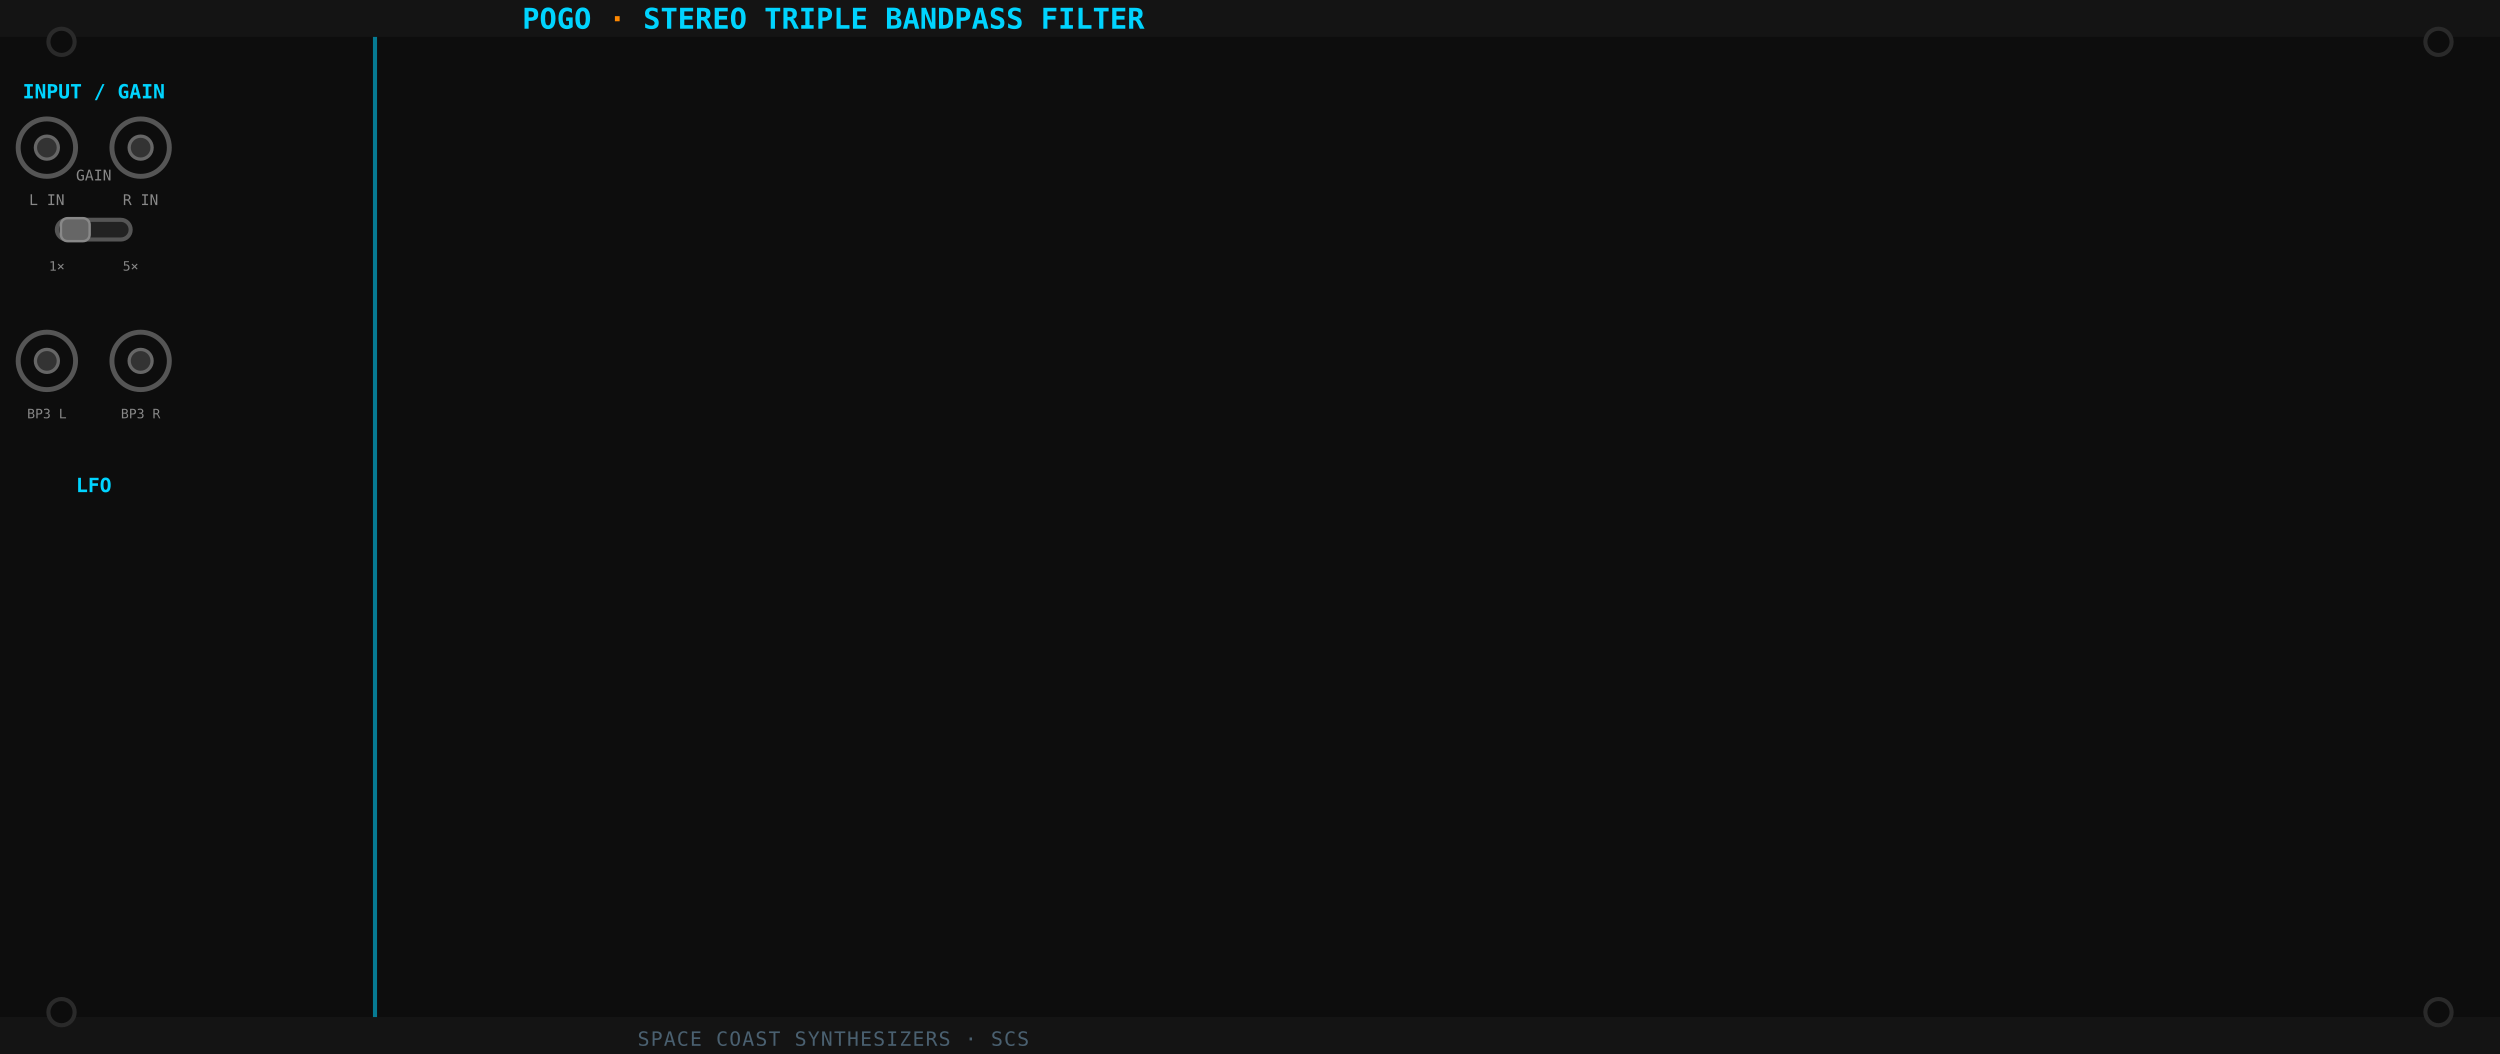
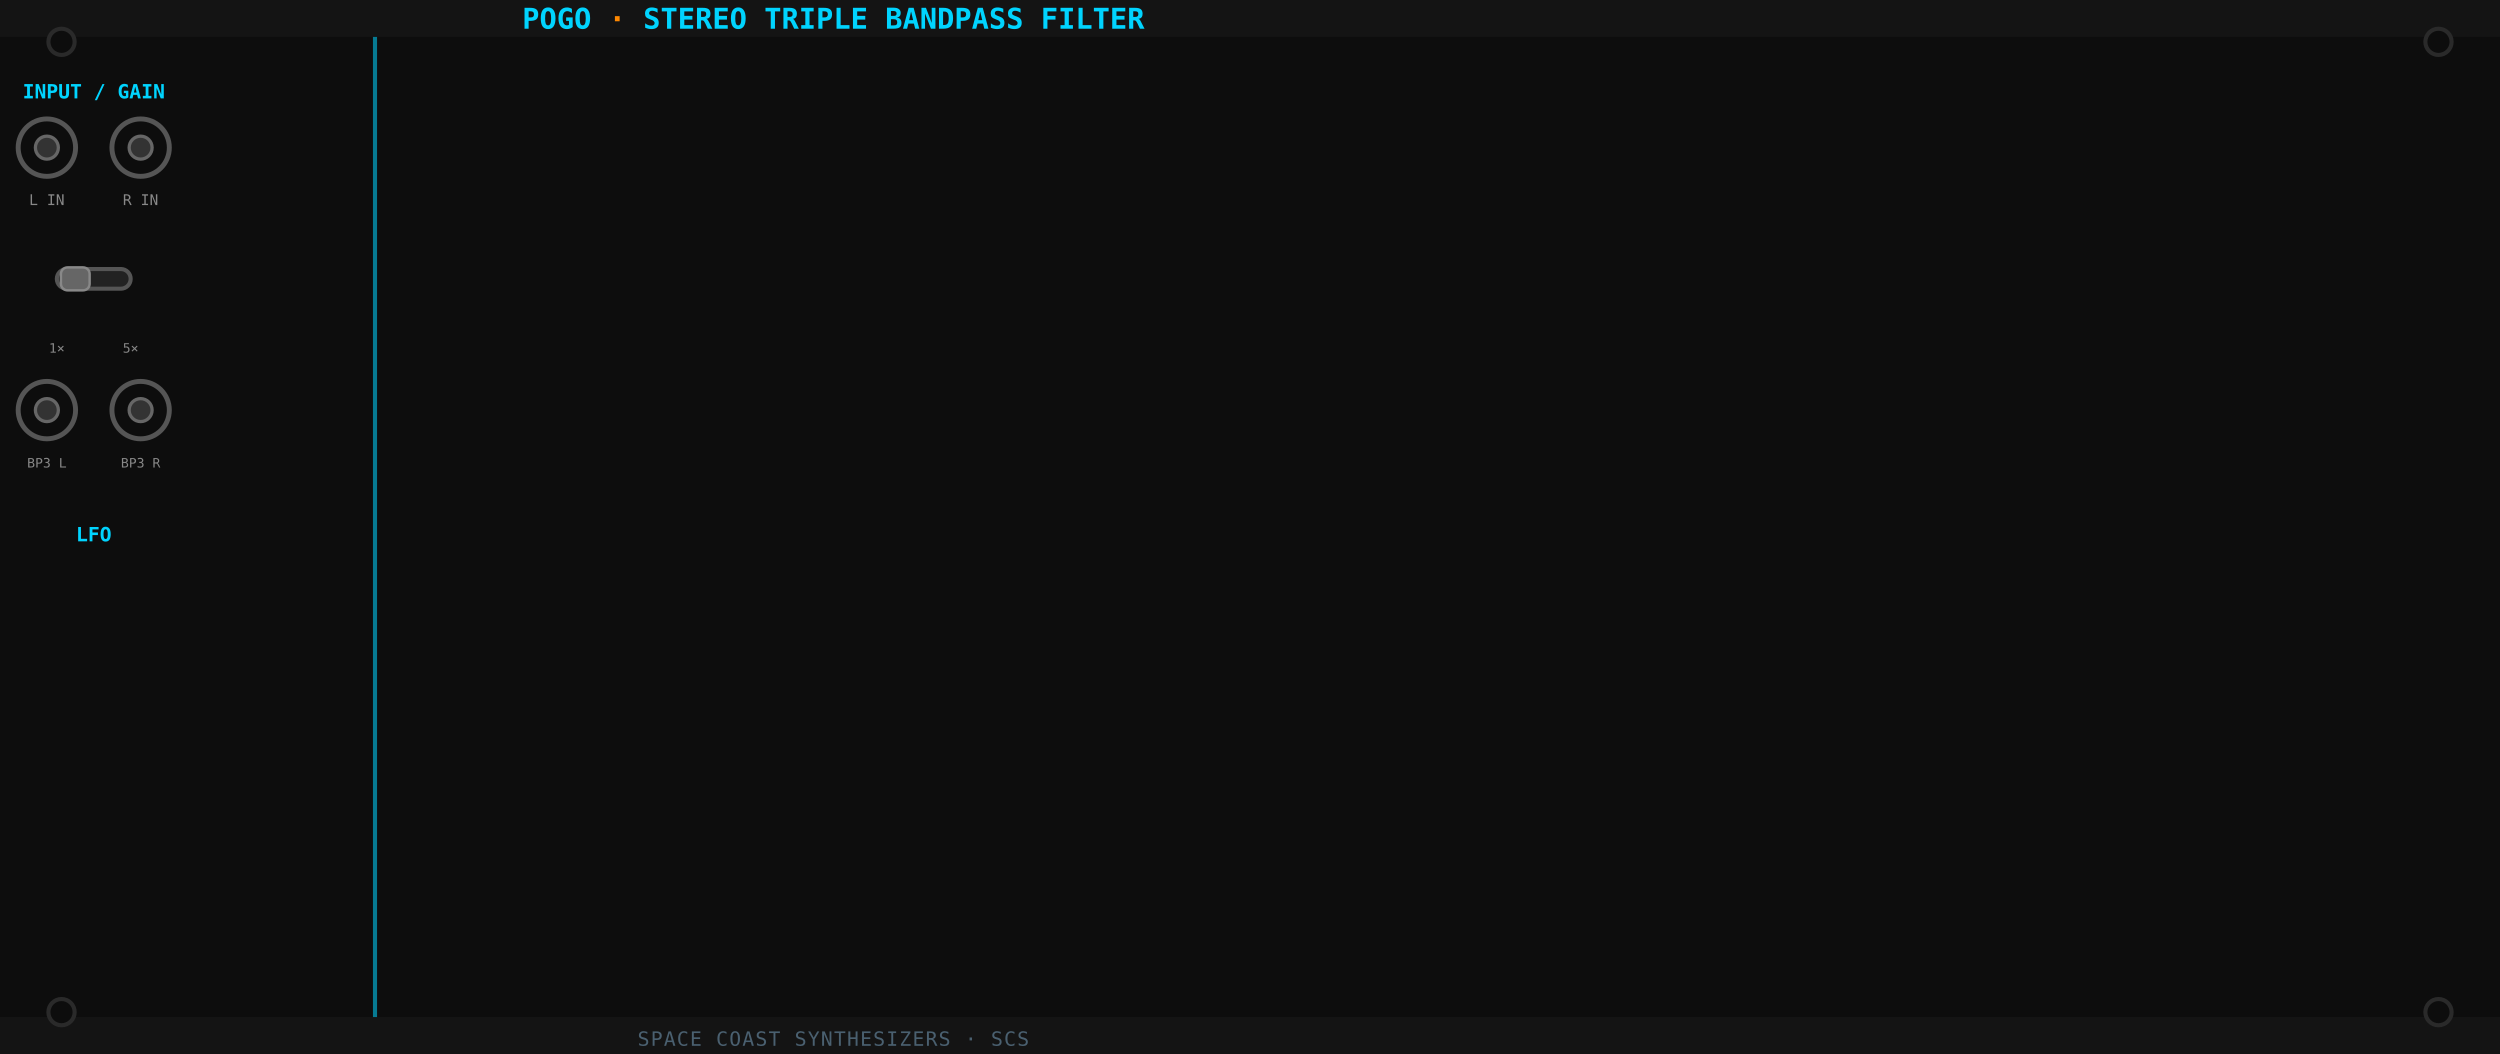
<svg xmlns="http://www.w3.org/2000/svg" width="304.8mm" height="128.5mm" viewBox="0 0 304.80 128.5">
  <rect x="0" y="0" width="304.8" height="128.5" fill="#0d0d0d" />
  <rect x="0" y="0" width="304.8" height="4.5" fill="#141414" />
  <rect x="0" y="124.0" width="304.8" height="4.5" fill="#141414" />
  <circle cx="7.5" cy="5.1" r="1.6" fill="#0d0d0d" stroke="#2a2a2a" stroke-width="0.5" />
  <circle cx="297.3" cy="5.1" r="1.6" fill="#0d0d0d" stroke="#2a2a2a" stroke-width="0.5" />
  <circle cx="7.5" cy="123.4" r="1.6" fill="#0d0d0d" stroke="#2a2a2a" stroke-width="0.5" />
  <circle cx="297.3" cy="123.4" r="1.6" fill="#0d0d0d" stroke="#2a2a2a" stroke-width="0.5" />
  <text x="101.60" y="3.5" fill="#00d4ff" font-family="monospace" font-size="3.5" font-weight="bold" text-anchor="middle">POGO  <tspan fill="#ff8800">·</tspan> STEREO TRIPLE BANDPASS FILTER</text>
  <text x="101.60" y="127.5" fill="#4a6070" font-family="monospace" font-size="2.4" text-anchor="middle" letter-spacing="0.15">SPACE COAST SYNTHESIZERS  ·  SCS</text>
  <line x1="45.72" y1="4.5" x2="45.72" y2="124.0" stroke="#00d4ff" stroke-width="0.5" opacity="0.55" />
  <text x="11.43" y="12.0" fill="#00d4ff" font-family="monospace" font-size="2.4" text-anchor="middle" font-weight="bold">INPUT / GAIN</text>
-   <text x="11.43" y="60.0" fill="#00d4ff" font-family="monospace" font-size="2.4" text-anchor="middle" font-weight="bold">LFO</text>
+   <text x="11.43" y="66.0" fill="#00d4ff" font-family="monospace" font-size="2.4" text-anchor="middle" font-weight="bold">LFO</text>
  <circle cx="5.715" cy="18.0" r="3.5" fill="none" stroke="#555" stroke-width="0.6" />
  <circle cx="5.715" cy="18.0" r="1.4" fill="#333" stroke="#666" stroke-width="0.4" />
  <text x="5.715" y="25.0" fill="#888" font-family="monospace" font-size="1.8" text-anchor="middle">L IN</text>
  <circle cx="17.145" cy="18.0" r="3.5" fill="none" stroke="#555" stroke-width="0.6" />
  <circle cx="17.145" cy="18.0" r="1.4" fill="#333" stroke="#666" stroke-width="0.4" />
  <text x="17.145" y="25.0" fill="#888" font-family="monospace" font-size="1.8" text-anchor="middle">R IN</text>
-   <text x="11.43" y="22.0" fill="#888" font-family="monospace" font-size="1.8" text-anchor="middle">GAIN</text>
-   <rect x="6.93" y="26.80" width="9" height="2.4" rx="1.2" fill="#222" stroke="#555" stroke-width="0.5" />
-   <rect x="7.43" y="26.60" width="3.5" height="2.8" rx="0.8" fill="#666" stroke="#888" stroke-width="0.3" />
-   <text x="6.93" y="33.0" fill="#888" font-family="monospace" font-size="1.6" text-anchor="middle">1×</text>
-   <text x="15.93" y="33.0" fill="#888" font-family="monospace" font-size="1.6" text-anchor="middle">5×</text>
-   <circle cx="5.715" cy="44.0" r="3.5" fill="none" stroke="#555" stroke-width="0.6" />
-   <circle cx="5.715" cy="44.0" r="1.4" fill="#333" stroke="#666" stroke-width="0.4" />
-   <text x="5.715" y="51.0" fill="#888" font-family="monospace" font-size="1.6" text-anchor="middle">BP3 L</text>
-   <circle cx="17.145" cy="44.0" r="3.5" fill="none" stroke="#555" stroke-width="0.6" />
-   <circle cx="17.145" cy="44.0" r="1.4" fill="#333" stroke="#666" stroke-width="0.4" />
-   <text x="17.145" y="51.0" fill="#888" font-family="monospace" font-size="1.6" text-anchor="middle">BP3 R</text>
+   <text x="11.43" y="30.5" fill="#888" font-family="monospace" font-size="1.8" text-anchor="middle" />
+   <rect x="6.93" y="32.80" width="9" height="2.4" rx="1.2" fill="#222" stroke="#555" stroke-width="0.5" />
+   <rect x="7.43" y="32.60" width="3.5" height="2.8" rx="0.8" fill="#666" stroke="#888" stroke-width="0.3" />
+   <text x="6.93" y="43.0" fill="#888" font-family="monospace" font-size="1.6" text-anchor="middle">1×</text>
+   <text x="15.93" y="43.0" fill="#888" font-family="monospace" font-size="1.6" text-anchor="middle">5×</text>
+   <circle cx="5.715" cy="50.0" r="3.5" fill="none" stroke="#555" stroke-width="0.6" />
+   <circle cx="5.715" cy="50.0" r="1.4" fill="#333" stroke="#666" stroke-width="0.4" />
+   <text x="5.715" y="57.0" fill="#888" font-family="monospace" font-size="1.6" text-anchor="middle">BP3 L</text>
+   <circle cx="17.145" cy="50.0" r="3.5" fill="none" stroke="#555" stroke-width="0.6" />
+   <circle cx="17.145" cy="50.0" r="1.4" fill="#333" stroke="#666" stroke-width="0.4" />
+   <text x="17.145" y="57.0" fill="#888" font-family="monospace" font-size="1.6" text-anchor="middle">BP3 R</text>
</svg>
